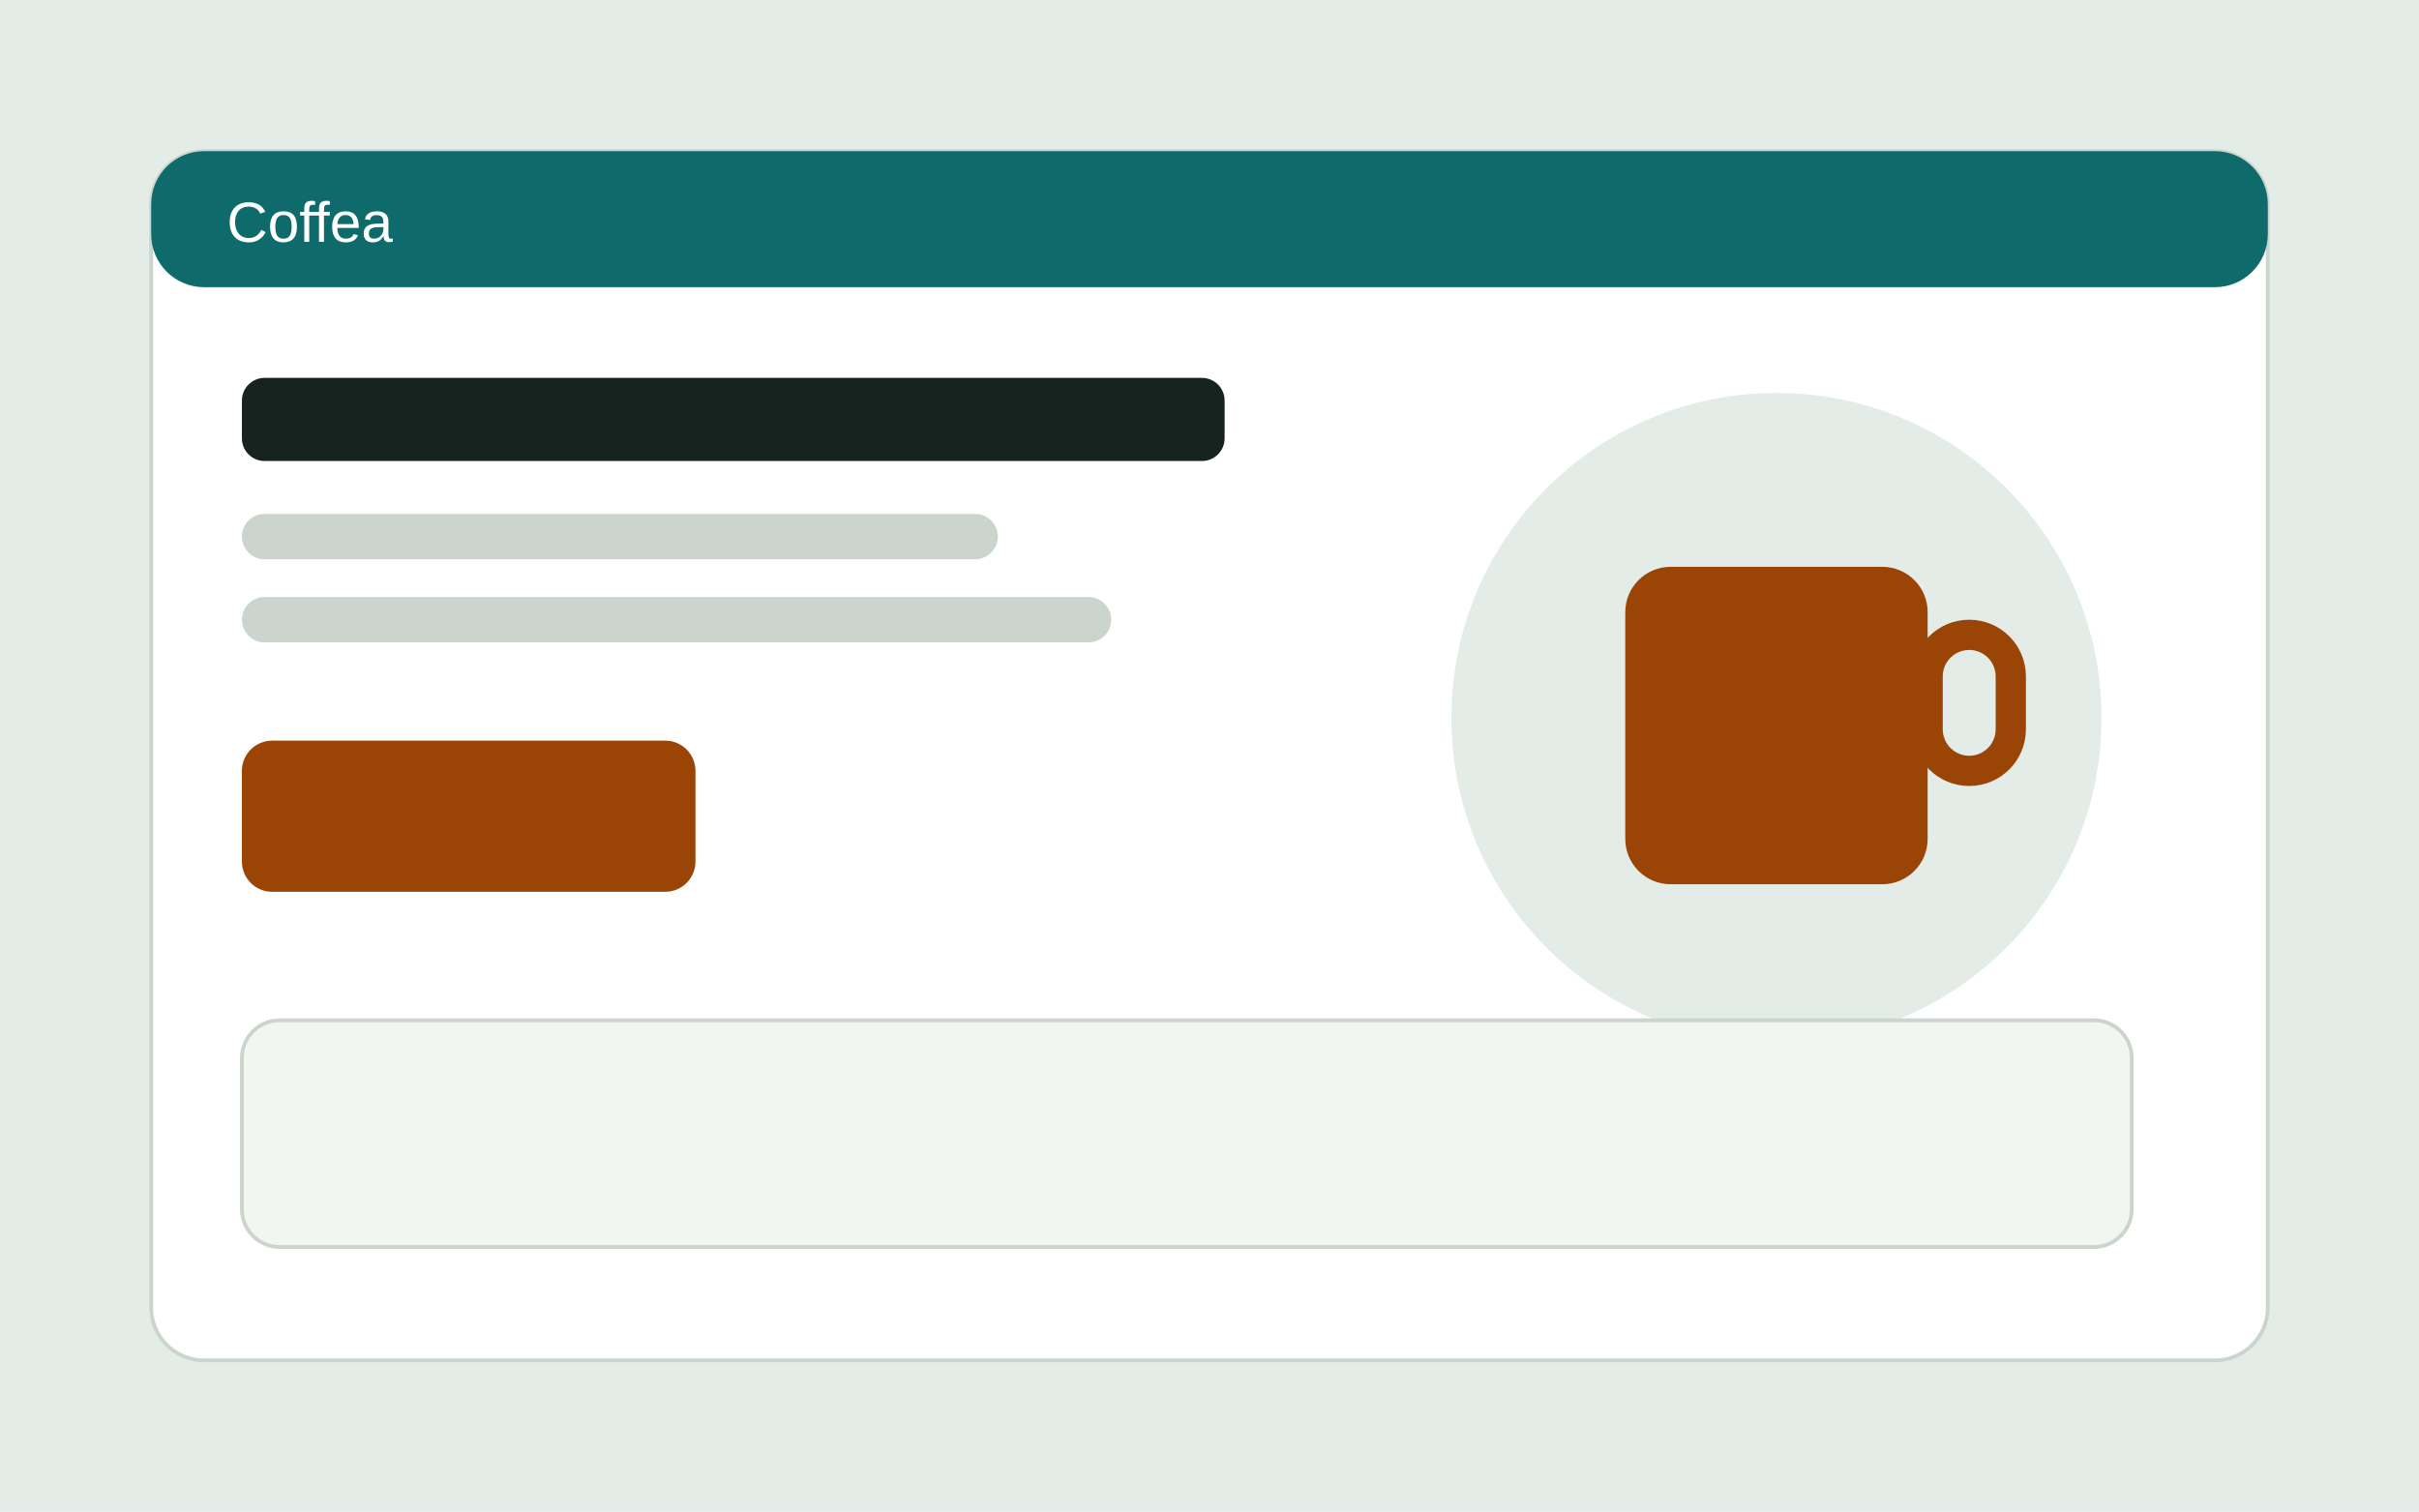
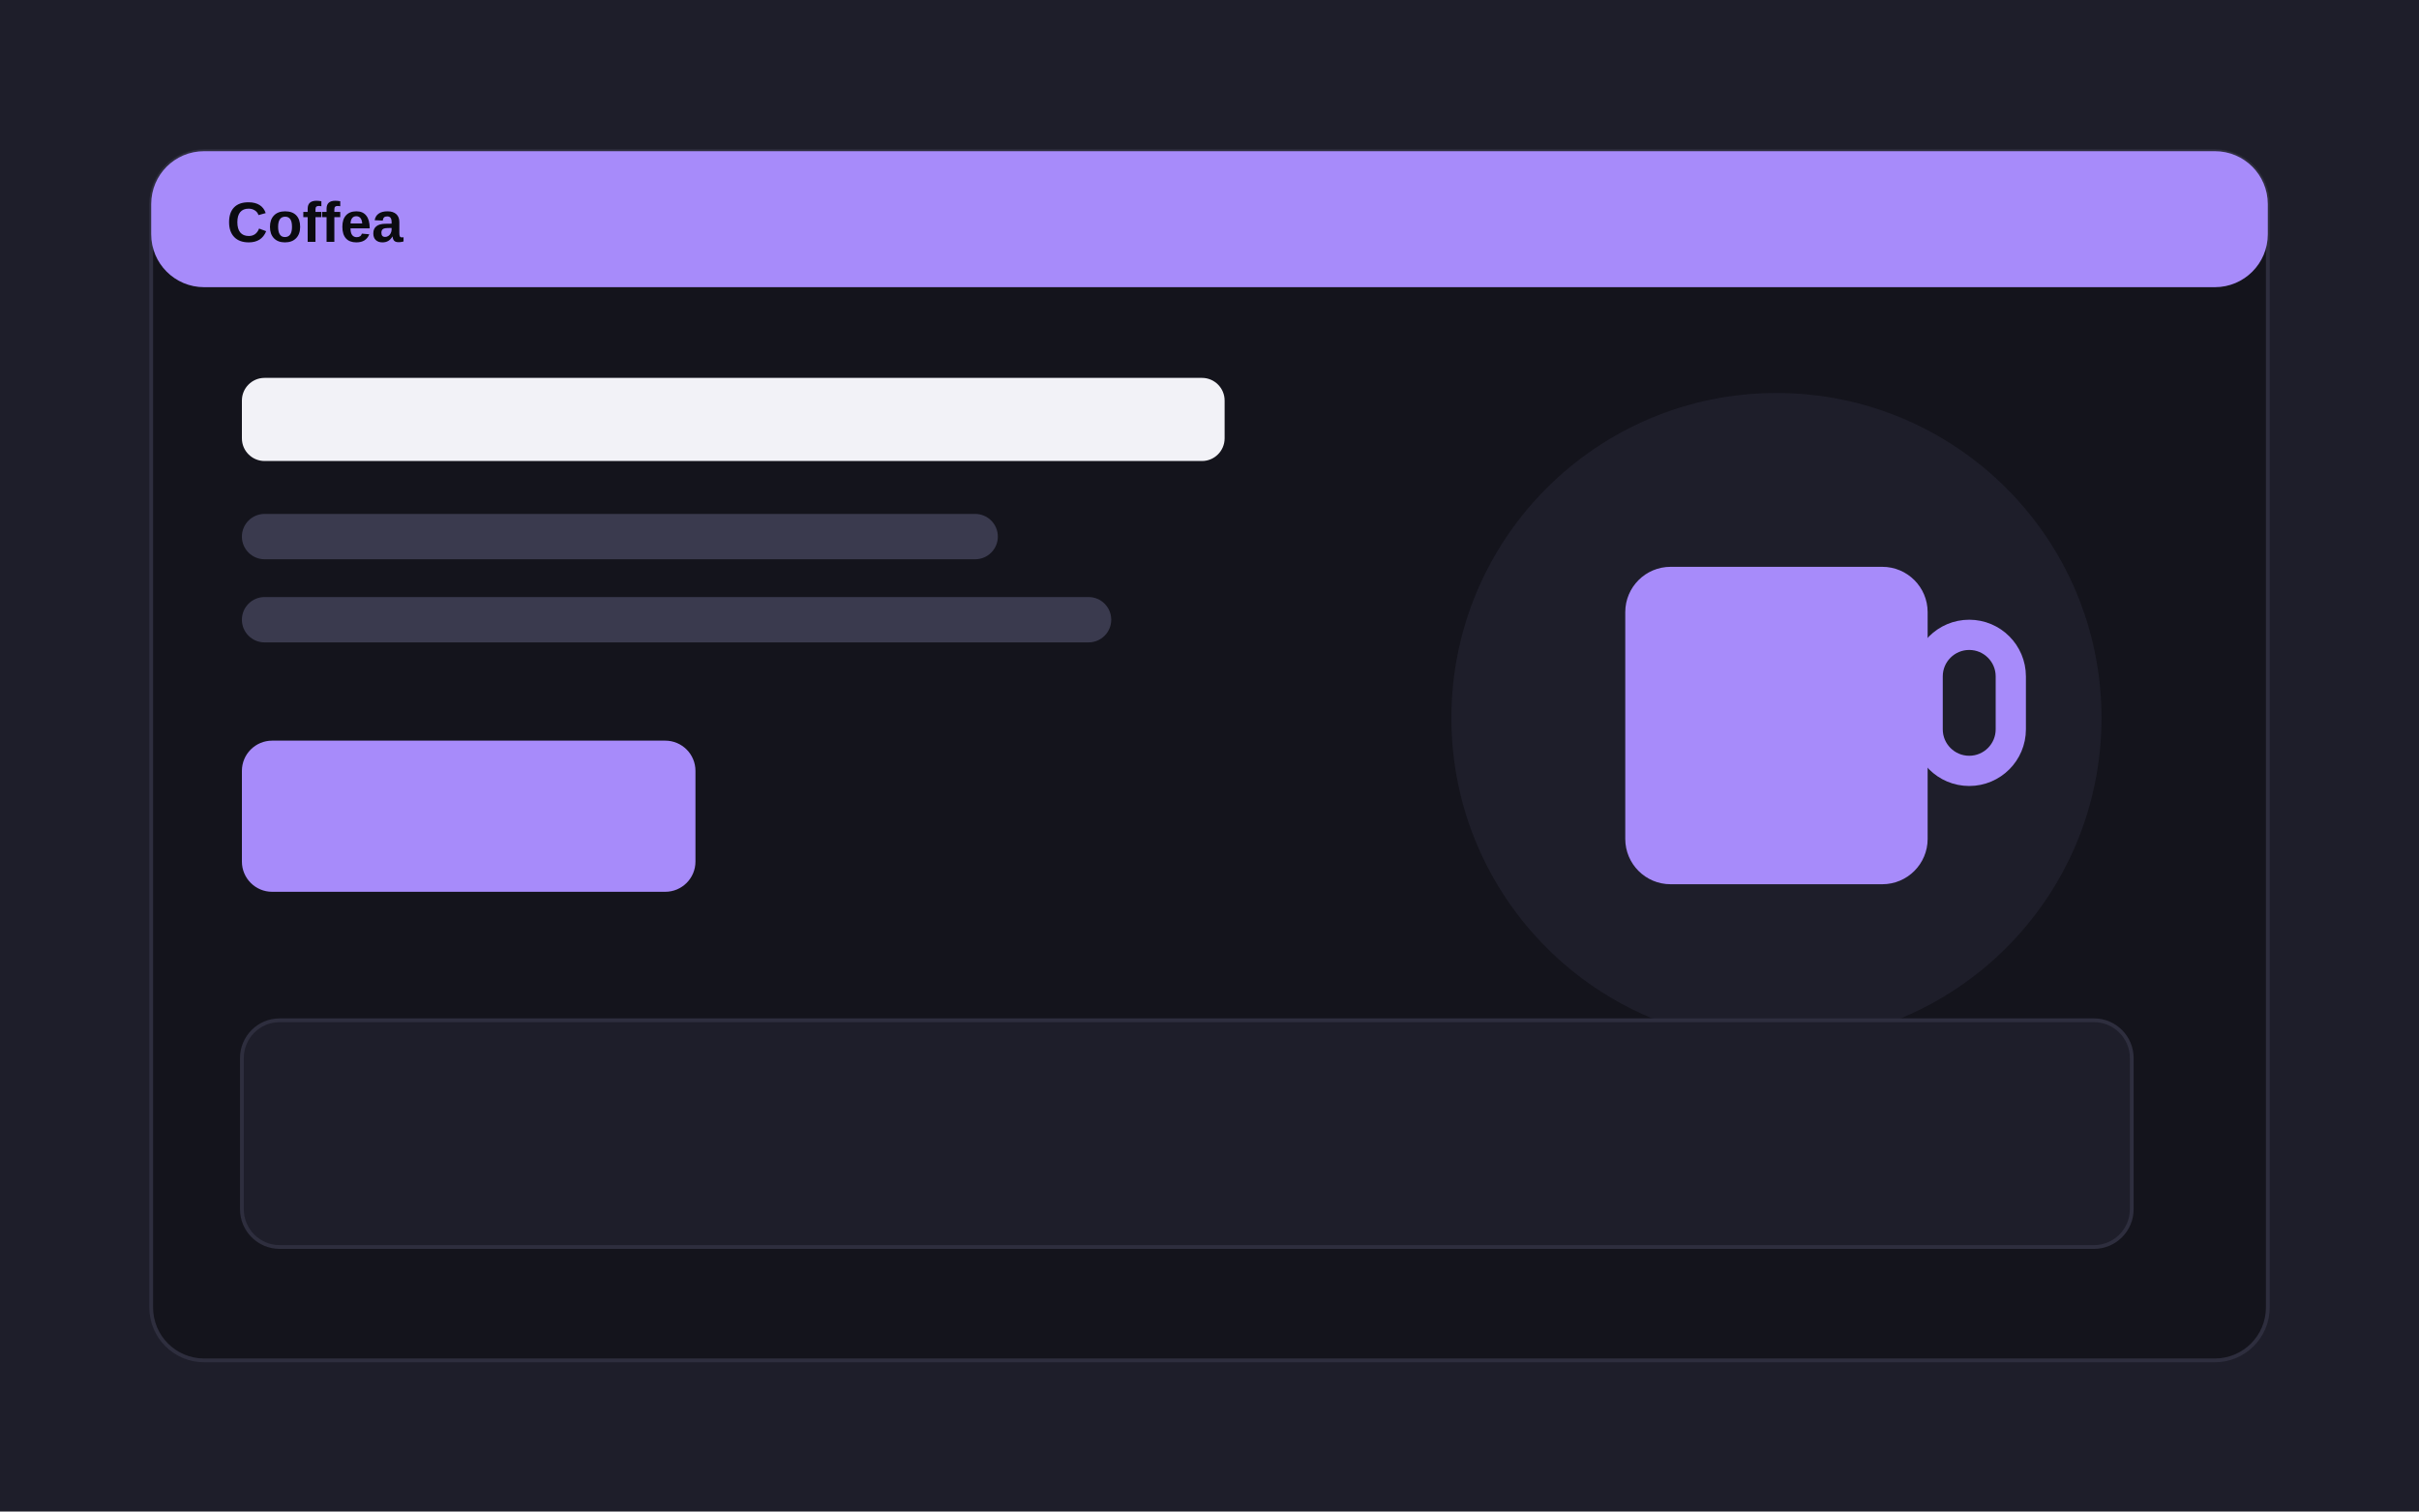
<svg xmlns="http://www.w3.org/2000/svg" viewBox="0 0 640 400">
-   <rect width="640" height="400" fill="#E3ECE7" />
-   <rect x="40" y="40" width="560" height="320" rx="14" fill="#fff" stroke="#CBD5CE" />
-   <rect x="40" y="40" width="560" height="36" rx="14" fill="#0F6B6B" />
-   <text x="60" y="64" font-family="Arial,sans-serif" font-size="15" fill="#fff">Coffea</text>
-   <rect x="64" y="100" width="260" height="22" rx="6" fill="#16231F" />
-   <rect x="64" y="136" width="200" height="12" rx="6" fill="#CBD5CE" />
-   <rect x="64" y="158" width="230" height="12" rx="6" fill="#CBD5CE" />
-   <rect x="64" y="196" width="120" height="40" rx="8" fill="#9A4506" />
-   <circle cx="470" cy="190" r="86" fill="#E3ECE7" />
-   <rect x="430" y="150" width="80" height="84" rx="12" fill="#9A4506" />
-   <rect x="510" y="168" width="22" height="36" rx="11" fill="none" stroke="#9A4506" stroke-width="8" />
-   <rect x="64" y="270" width="500" height="60" rx="10" fill="#F2F5F0" stroke="#CBD5CE" />
+   <rect width="640" height="400" fill="#1E1E2A" />
+   <rect x="40" y="40" width="560" height="320" rx="14" fill="#14141C" stroke="#2E2E3E" />
+   <rect x="40" y="40" width="560" height="36" rx="14" fill="#A78BFA" />
+   <text x="60" y="64" font-family="Arial,sans-serif" font-size="15" font-weight="700" fill="#0B0B10">Coffea</text>
+   <rect x="64" y="100" width="260" height="22" rx="6" fill="#F2F2F7" />
+   <rect x="64" y="136" width="200" height="12" rx="6" fill="#3A3A4E" />
+   <rect x="64" y="158" width="230" height="12" rx="6" fill="#3A3A4E" />
+   <rect x="64" y="196" width="120" height="40" rx="8" fill="#A78BFA" />
+   <circle cx="470" cy="190" r="86" fill="#1E1E2A" />
+   <rect x="430" y="150" width="80" height="84" rx="12" fill="#A78BFA" />
+   <rect x="510" y="168" width="22" height="36" rx="11" fill="none" stroke="#A78BFA" stroke-width="8" />
+   <rect x="64" y="270" width="500" height="60" rx="10" fill="#1E1E2A" stroke="#2E2E3E" />
</svg>
